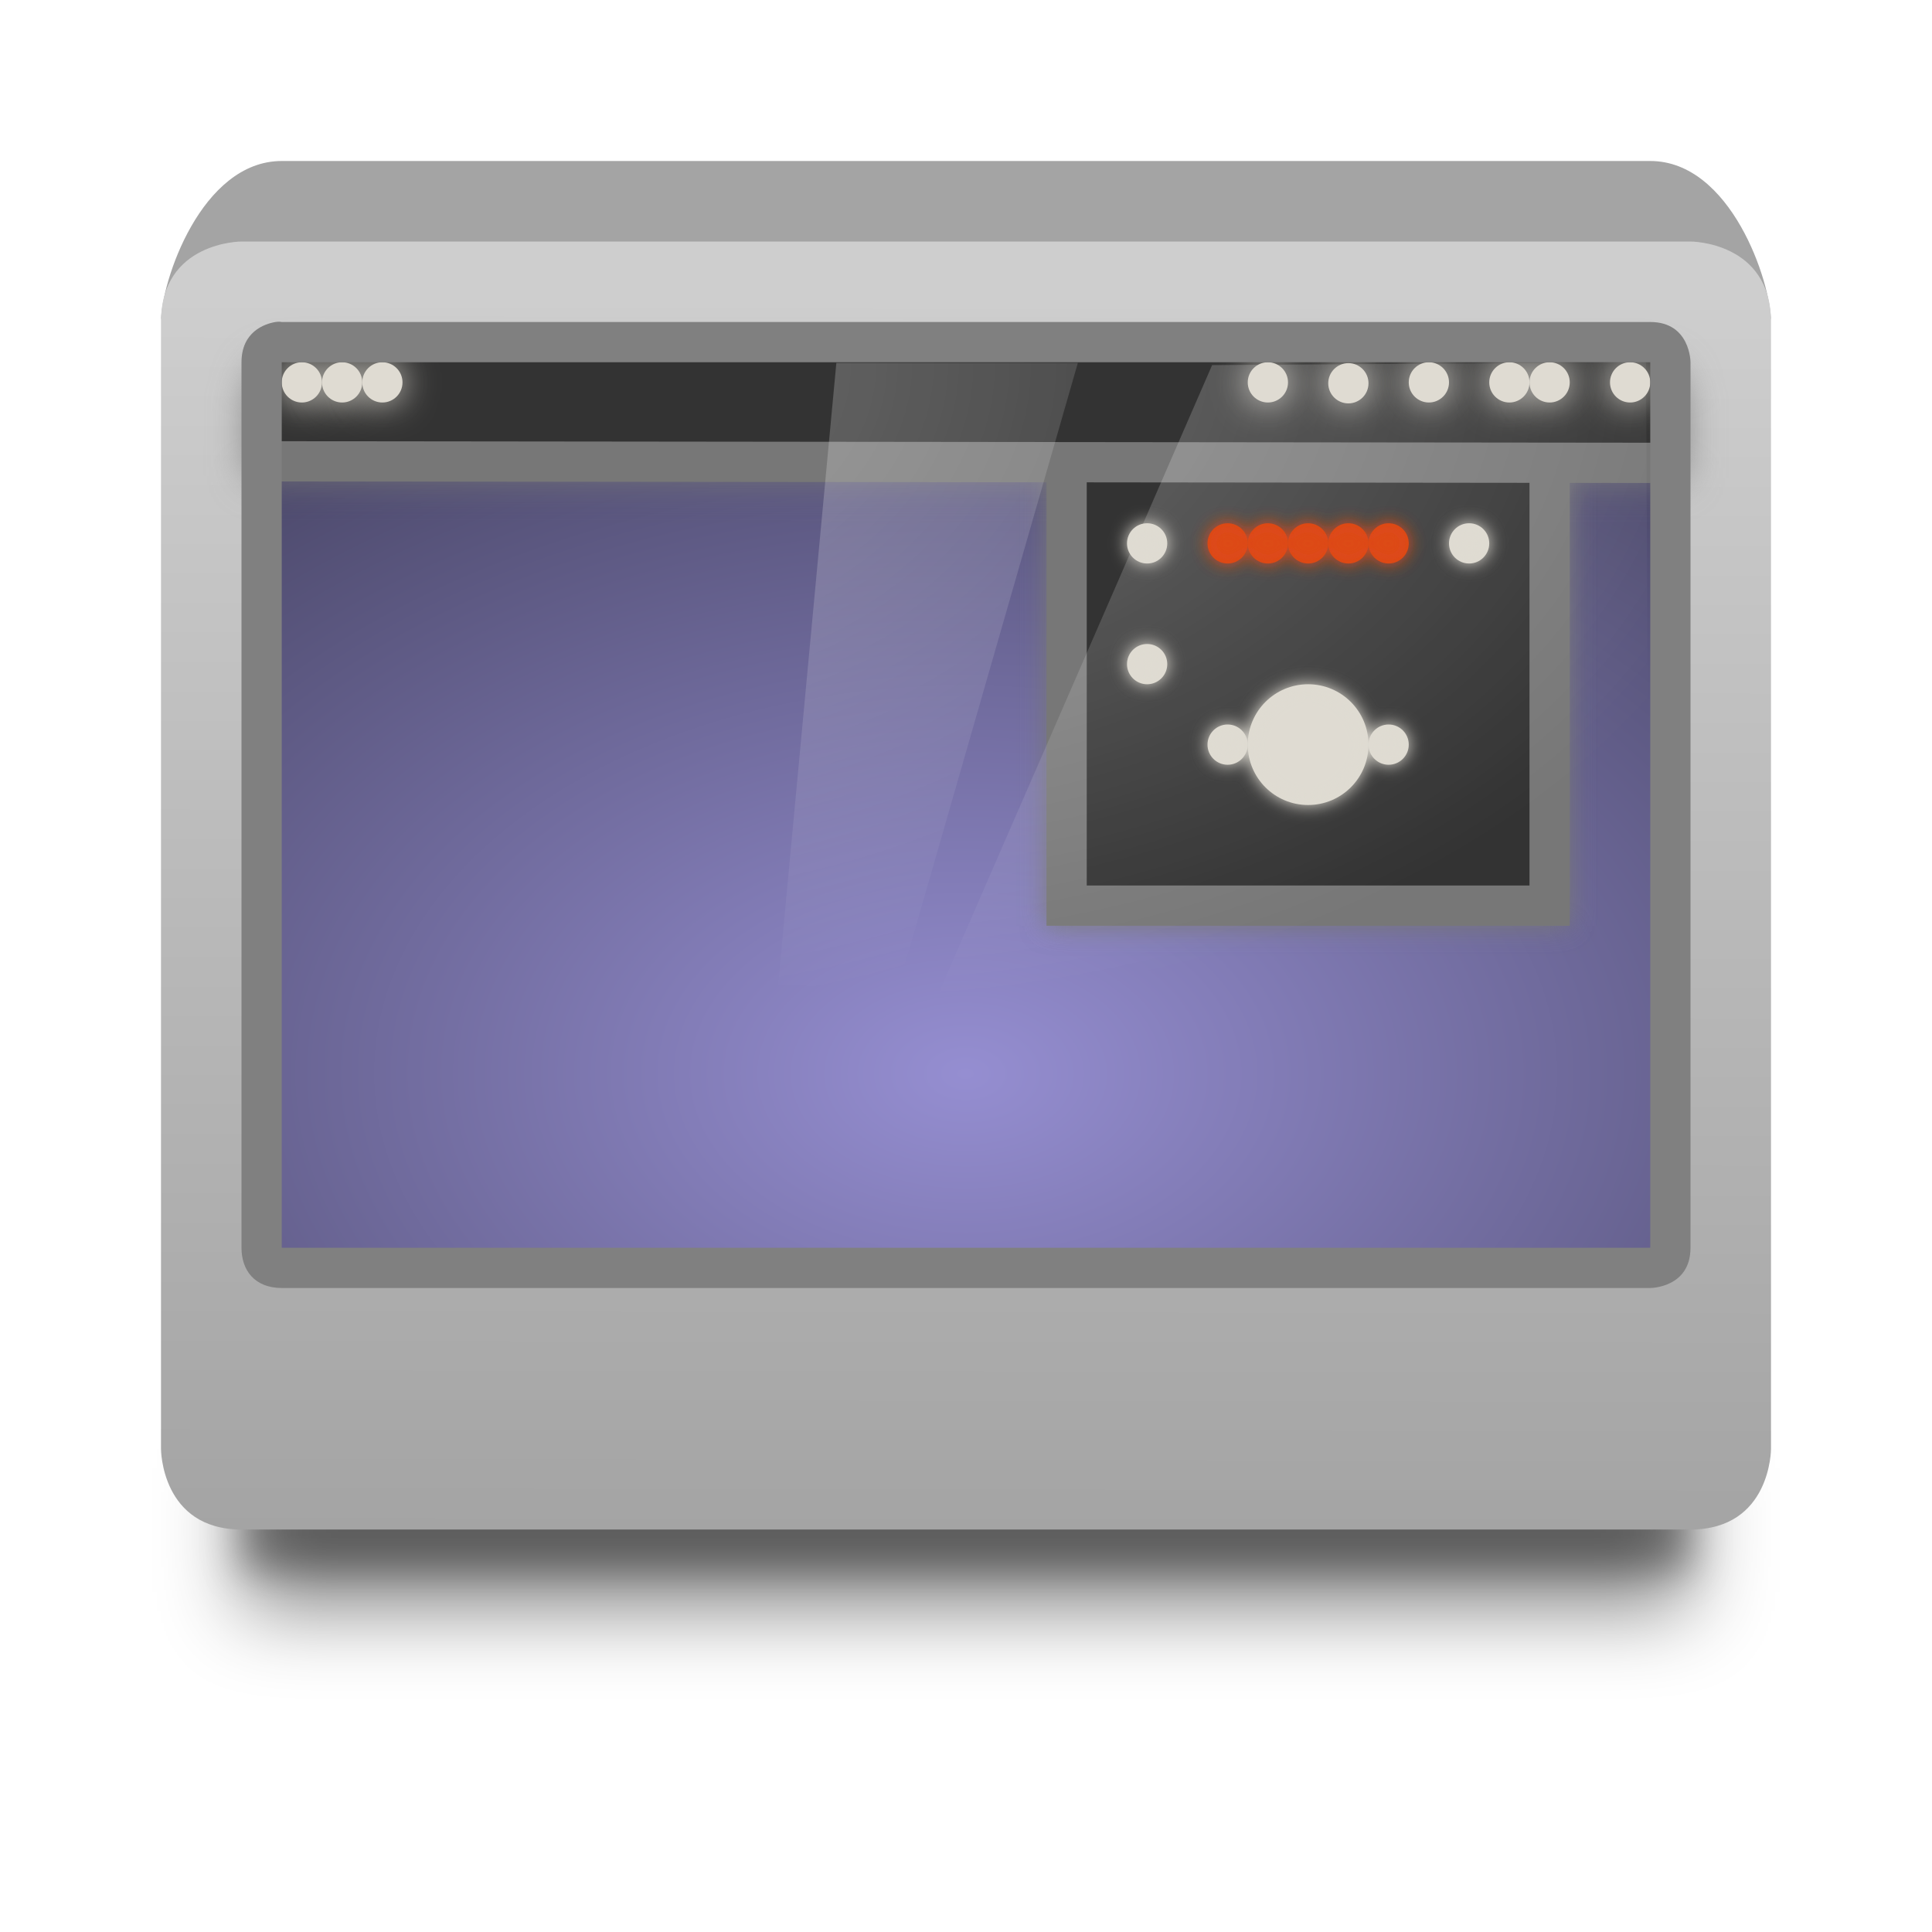
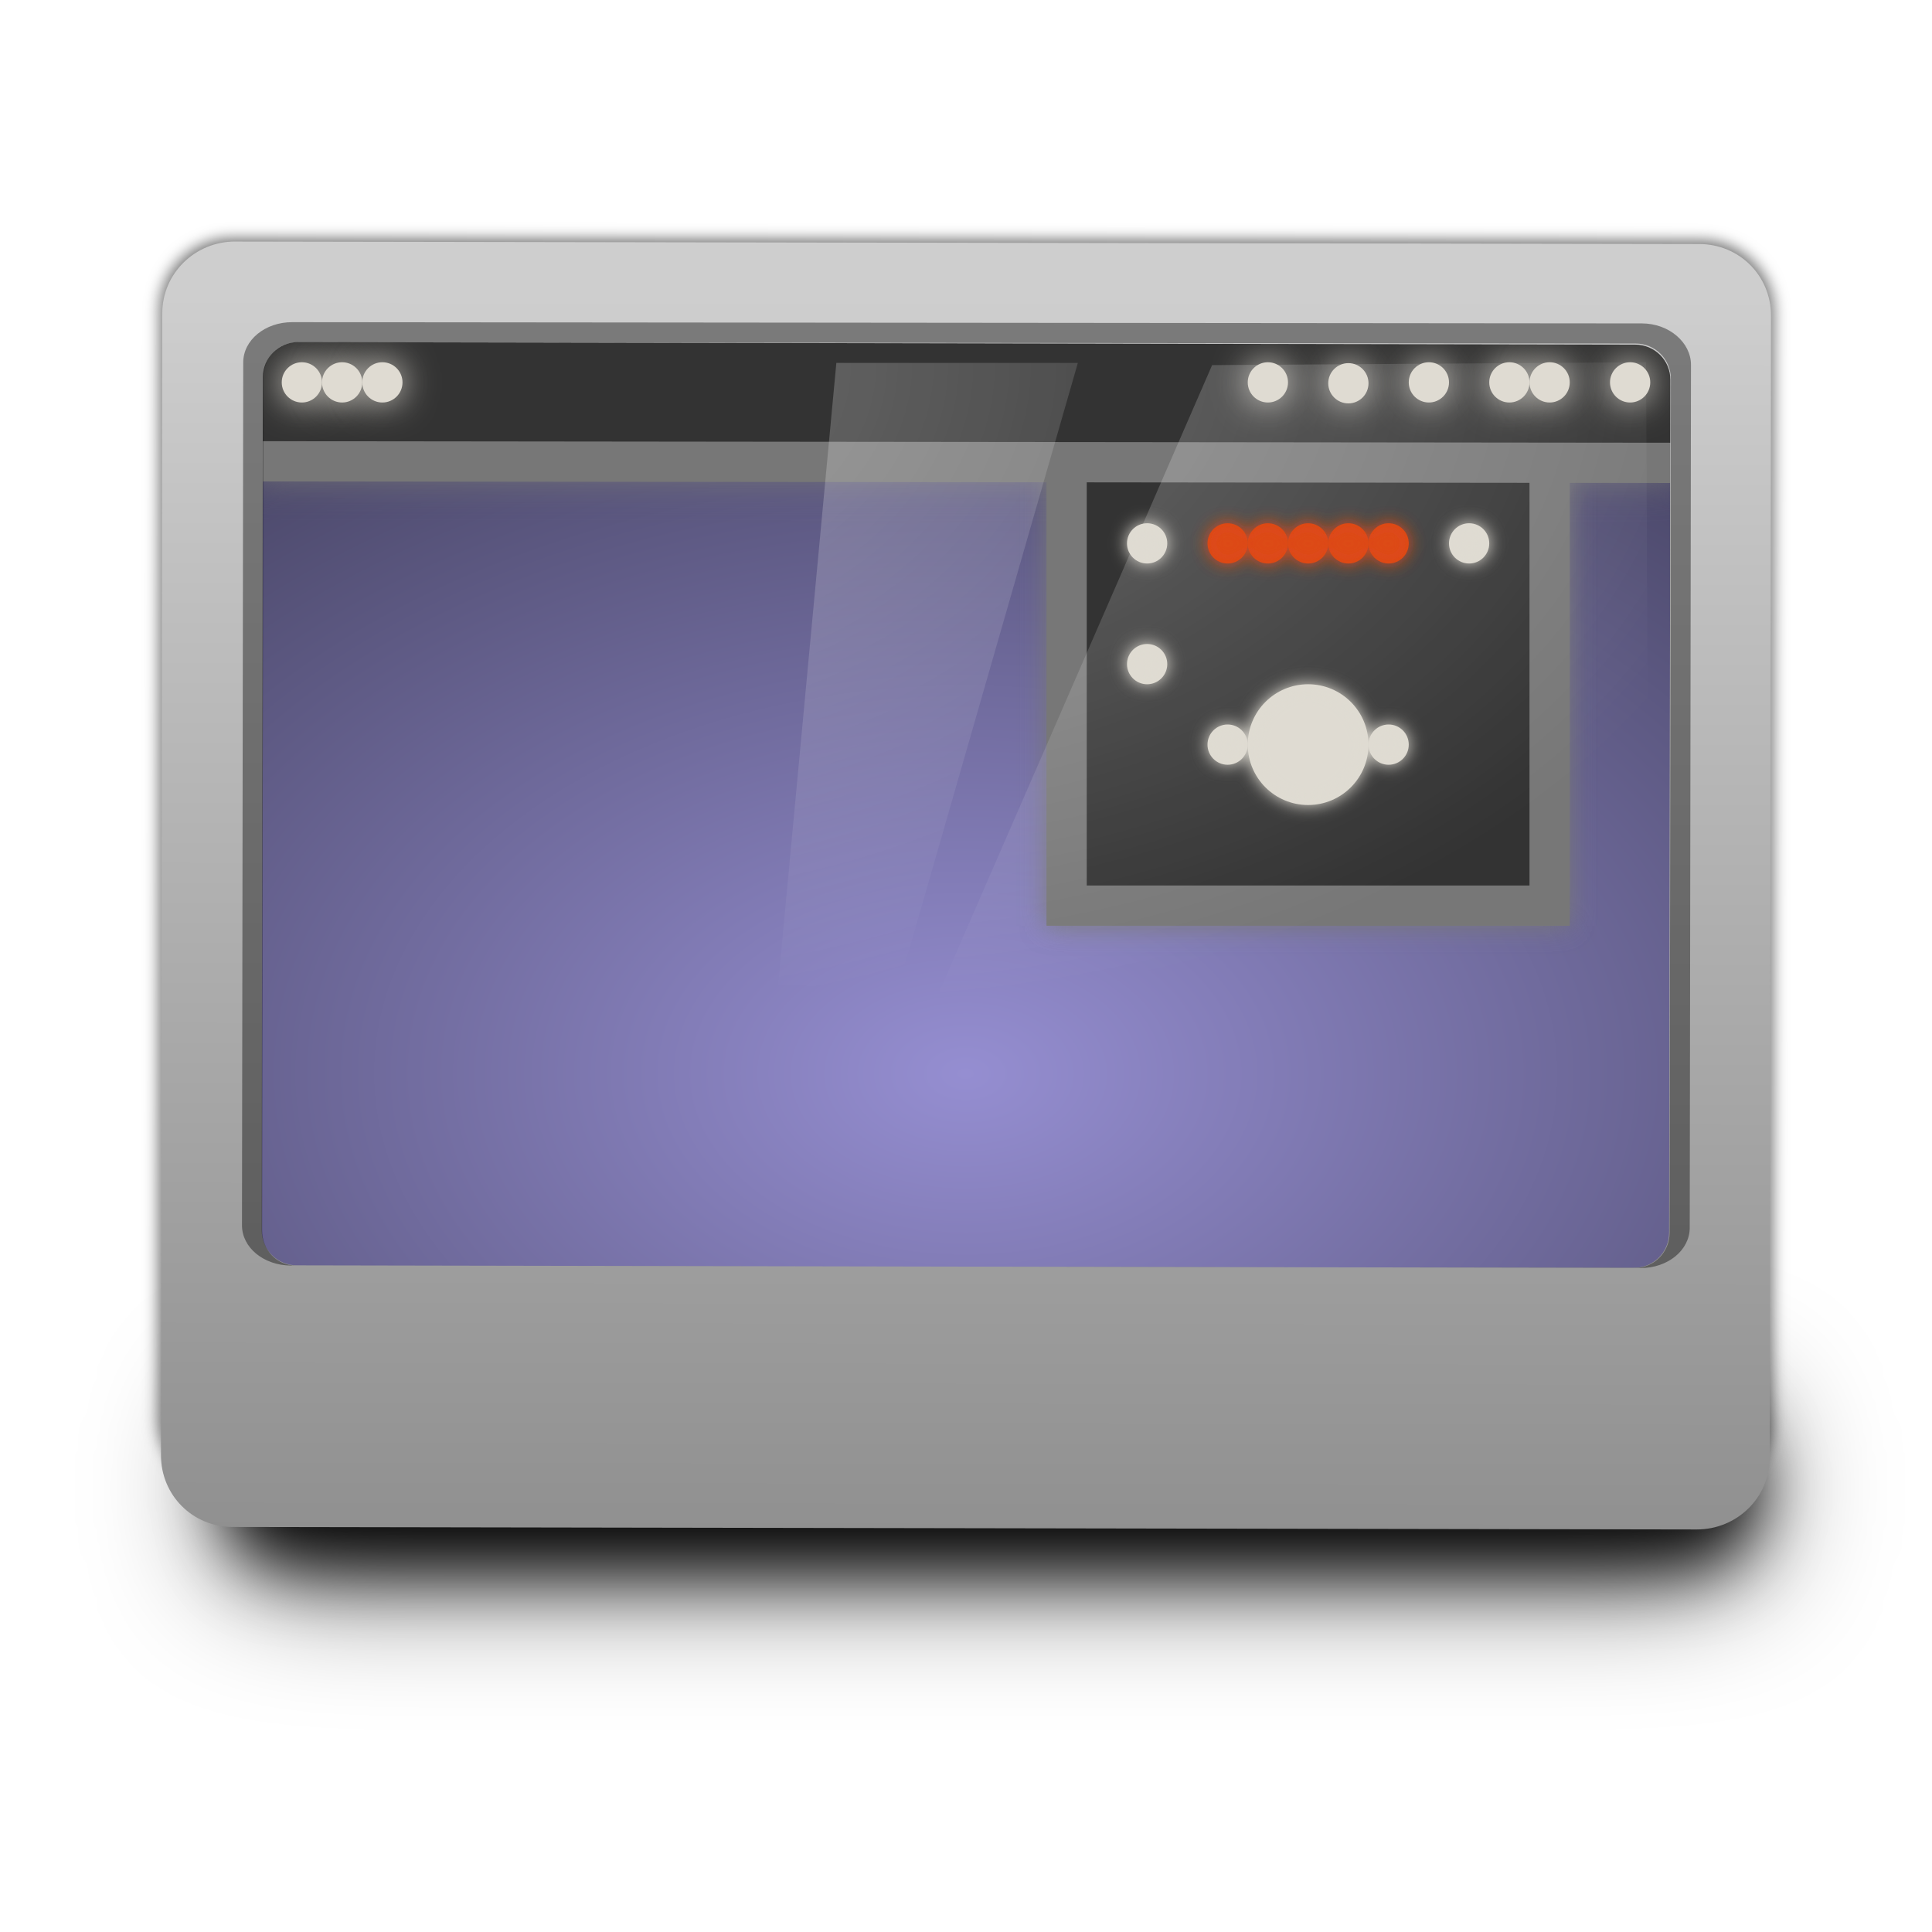
<svg xmlns="http://www.w3.org/2000/svg" xmlns:xlink="http://www.w3.org/1999/xlink" width="48" height="48" id="svg2985" version="1.1">
  <defs id="defs2987">
    <linearGradient id="linearGradient4195">
      <stop id="stop4197" offset="0" style="stop-color:#df5e28;stop-opacity:0.941;" />
      <stop id="stop4199" offset="1" style="stop-color:#1a1716;stop-opacity:0.941" />
    </linearGradient>
+     <filter color-interpolation-filters="sRGB" id="filter11507">
+       <feGaussianBlur stdDeviation="1.056" id="feGaussianBlur11509" />
+     </filter>
    <linearGradient id="linearGradient10954">
      <stop style="stop-color:#909090;stop-opacity:1;" offset="0" id="stop10956" />
      <stop style="stop-color:#cecece;stop-opacity:1" offset="1" id="stop10958" />
    </linearGradient>
    <linearGradient id="linearGradient10938">
      <stop style="stop-color:#dadada;stop-opacity:1" offset="0" id="stop10940" />
      <stop style="stop-color:#f6f6f5;stop-opacity:1" offset="1" id="stop10942" />
    </linearGradient>
    <linearGradient id="linearGradient11438">
      <stop style="stop-color:#babdb6;stop-opacity:1;" offset="0" id="stop11440" />
      <stop style="stop-color:#4a4d46;stop-opacity:1" offset="1" id="stop11442" />
    </linearGradient>
    <linearGradient id="linearGradient10966">
      <stop style="stop-color:#ffffff;stop-opacity:1;" offset="0" id="stop10968" />
      <stop style="stop-color:#f0f0f0;stop-opacity:1" offset="1" id="stop10970" />
    </linearGradient>
    <linearGradient id="linearGradient11473">
      <stop style="stop-color:#958ed1;stop-opacity:1;" offset="0" id="stop11475" />
      <stop id="stop7776" offset="1" style="stop-color:#4a4768;stop-opacity:1;" />
    </linearGradient>
    <linearGradient id="linearGradient4788">
      <stop id="stop4790" offset="0" style="stop-color:#ffffff;stop-opacity:1;" />
      <stop id="stop4792" offset="1" style="stop-color:#ffffff;stop-opacity:0;" />
    </linearGradient>
    <radialGradient xlink:href="#linearGradient12771" id="radialGradient12777" cx="144.167" cy="129.174" fx="144.167" fy="129.174" r="97.906" gradientTransform="matrix(1.16579,-0.05054328,0.0329754,0.746793,-28.16094,39.99441)" gradientUnits="userSpaceOnUse" />
    <linearGradient id="linearGradient12771">
      <stop style="stop-color:#ffffff;stop-opacity:1;" offset="0" id="stop12773" />
      <stop style="stop-color:#ffffff;stop-opacity:0;" offset="1" id="stop12775" />
    </linearGradient>
    <radialGradient xlink:href="#linearGradient12771" id="radialGradient3521" cx="144.167" cy="129.174" fx="144.167" fy="129.174" r="97.906" gradientTransform="matrix(1.16579,-0.05054328,0.0329754,0.746793,-28.16094,39.99441)" gradientUnits="userSpaceOnUse" />
    <radialGradient xlink:href="#linearGradient12771" id="radialGradient3529" cx="144.167" cy="129.174" fx="144.167" fy="129.174" r="97.906" gradientTransform="matrix(1.16579,-0.05054328,0.0329754,0.746793,-28.16094,39.99441)" gradientUnits="userSpaceOnUse" />
    <radialGradient xlink:href="#linearGradient12771" id="radialGradient3537" cx="144.167" cy="129.174" fx="144.167" fy="129.174" r="97.906" gradientTransform="matrix(1.16579,-0.05054328,0.0329754,0.746793,-28.16094,39.99441)" gradientUnits="userSpaceOnUse" />
    <radialGradient xlink:href="#linearGradient12771" id="radialGradient3545" cx="144.167" cy="129.174" fx="144.167" fy="129.174" r="97.906" gradientTransform="matrix(1.16579,-0.05054328,0.0329754,0.746793,-28.16094,39.99441)" gradientUnits="userSpaceOnUse" />
    <radialGradient xlink:href="#linearGradient12771" id="radialGradient3553" cx="144.167" cy="129.174" fx="144.167" fy="129.174" r="97.906" gradientTransform="matrix(1.16579,-0.05054328,0.0329754,0.746793,-28.16094,39.99441)" gradientUnits="userSpaceOnUse" />
    <radialGradient xlink:href="#linearGradient12771" id="radialGradient3561" cx="144.167" cy="129.174" fx="144.167" fy="129.174" r="97.906" gradientTransform="matrix(1.16579,-0.05054328,0.0329754,0.746793,-28.16094,39.99441)" gradientUnits="userSpaceOnUse" />
    <radialGradient xlink:href="#linearGradient12771" id="radialGradient3569" cx="144.167" cy="129.174" fx="144.167" fy="129.174" r="97.906" gradientTransform="matrix(1.16579,-0.05054328,0.0329754,0.746793,-28.16094,39.99441)" gradientUnits="userSpaceOnUse" />
    <radialGradient xlink:href="#linearGradient12771" id="radialGradient3577" cx="144.167" cy="129.174" fx="144.167" fy="129.174" r="97.906" gradientTransform="matrix(1.16579,-0.05054328,0.0329754,0.746793,-28.16094,39.99441)" gradientUnits="userSpaceOnUse" />
    <radialGradient xlink:href="#linearGradient12771" id="radialGradient3585" cx="144.167" cy="129.174" fx="144.167" fy="129.174" r="97.906" gradientTransform="matrix(1.16579,-0.05054328,0.0329754,0.746793,-28.16094,39.99441)" gradientUnits="userSpaceOnUse" />
    <radialGradient xlink:href="#linearGradient12771" id="radialGradient3593" cx="144.167" cy="129.174" fx="144.167" fy="129.174" r="97.906" gradientTransform="matrix(1.16579,-0.05054328,0.0329754,0.746793,-28.16094,39.99441)" gradientUnits="userSpaceOnUse" />
    <radialGradient xlink:href="#linearGradient12771" id="radialGradient3601" cx="144.167" cy="129.174" fx="144.167" fy="129.174" r="97.906" gradientTransform="matrix(1.16579,-0.05054328,0.0329754,0.746793,-28.16094,39.99441)" gradientUnits="userSpaceOnUse" />
    <radialGradient r="97.906" fy="129.174" fx="144.167" cy="129.174" cx="144.167" gradientTransform="matrix(1.16579,-0.05054328,0.0329754,0.746793,-28.16094,39.99441)" gradientUnits="userSpaceOnUse" id="radialGradient3665" xlink:href="#linearGradient12771" />
    <radialGradient xlink:href="#linearGradient10966" id="radialGradient3348" gradientUnits="userSpaceOnUse" gradientTransform="matrix(0.1709132,2.3948575e-4,-1.885288e-4,0.1345469,-0.8241495,18.42583)" cx="149.565" cy="258.761" fx="149.565" fy="258.761" r="116.231" />
    <linearGradient xlink:href="#linearGradient10938" id="linearGradient3355" gradientUnits="userSpaceOnUse" gradientTransform="matrix(0.1760192,0,0,0.1798063,-1.587065,12.33736)" x1="134.833" y1="68.529" x2="171.903" y2="206.876" />
    <linearGradient xlink:href="#linearGradient11438" id="linearGradient3357" gradientUnits="userSpaceOnUse" x1="184.951" y1="149.21" x2="185.071" y2="236.397" gradientTransform="matrix(0.1798054,0,0,0.1798054,-0.6386018,10.85333)" />
    <radialGradient xlink:href="#linearGradient12771" id="radialGradient3387" gradientUnits="userSpaceOnUse" gradientTransform="matrix(1.16579,-0.05054328,0.0329754,0.746793,-28.16094,39.99441)" cx="144.167" cy="129.174" fx="144.167" fy="129.174" r="97.906" />
    <radialGradient xlink:href="#linearGradient4788" id="radialGradient3404" gradientUnits="userSpaceOnUse" gradientTransform="matrix(-1.824376,0.00876531,-0.00620867,-1.307801,609.5291,98.0673)" cx="326.021" cy="58" fx="326.021" fy="58" r="12.5" />
    <radialGradient xlink:href="#linearGradient4788" id="radialGradient3407" gradientUnits="userSpaceOnUse" gradientTransform="matrix(-1.888202,0.00857771,-0.00642588,-1.279811,636.8603,96.52335)" cx="326.021" cy="58" fx="326.021" fy="58" r="12.5" />
    <radialGradient xlink:href="#linearGradient11473" id="radialGradient4014" gradientUnits="userSpaceOnUse" gradientTransform="matrix(0.2708409,0,0,0.1777665,-16.45829,8.840227)" cx="149.565" cy="190.137" fx="149.565" fy="190.137" r="108.515" />
    <linearGradient xlink:href="#linearGradient10954" id="linearGradient4020" gradientUnits="userSpaceOnUse" gradientTransform="matrix(0.1696838,2.3939518e-4,-2.3776336e-4,0.1708486,-1.344677,13.52782)" x1="141.315" y1="237.286" x2="141.315" y2="57.029" />
    <radialGradient xlink:href="#linearGradient4195-5" id="radialGradient3889" gradientUnits="userSpaceOnUse" gradientTransform="matrix(0.2031251,-0.08812329,0.1236326,0.3357866,-42.38554,-18.85971)" cx="189.702" cy="230.104" fx="189.702" fy="230.104" r="108.515" />
    <linearGradient id="linearGradient4195-5">
      <stop id="stop4197-5" offset="0" style="stop-color:#ff5200;stop-opacity:1;" />
      <stop id="stop4199-9" offset="1" style="stop-color:#1a1716;stop-opacity:0.941" />
    </linearGradient>
    <filter color-interpolation-filters="sRGB" id="filter3839" x="-0.032" width="1.065" y="-0.403" height="1.806">
      <feGaussianBlur stdDeviation="0.481" id="feGaussianBlur3841" />
    </filter>
    <filter id="filter3890" x="-1.051" width="3.101" y="-1.051" height="3.101">
      <feGaussianBlur stdDeviation="2.189" id="feGaussianBlur3892" />
    </filter>
    <filter id="filter3894" x="-1.051" width="3.101" y="-1.051" height="3.101">
      <feGaussianBlur stdDeviation="2.189" id="feGaussianBlur3896" />
    </filter>
    <filter id="filter3898" x="-1.051" width="3.101" y="-1.051" height="3.101">
      <feGaussianBlur stdDeviation="2.189" id="feGaussianBlur3900" />
    </filter>
    <filter id="filter3902" x="-1.051" width="3.101" y="-1.051" height="3.101">
      <feGaussianBlur stdDeviation="2.189" id="feGaussianBlur3904" />
    </filter>
    <filter id="filter3906" x="-1.051" width="3.101" y="-1.051" height="3.101">
      <feGaussianBlur stdDeviation="2.189" id="feGaussianBlur3908" />
    </filter>
    <filter id="filter3910" x="-1.051" width="3.101" y="-1.051" height="3.101">
      <feGaussianBlur stdDeviation="2.189" id="feGaussianBlur3912" />
    </filter>
    <filter id="filter3914" x="-1.051" width="3.101" y="-1.051" height="3.101">
      <feGaussianBlur stdDeviation="2.189" id="feGaussianBlur3916" />
    </filter>
    <filter id="filter3918" x="-1.051" width="3.101" y="-1.051" height="3.101">
      <feGaussianBlur stdDeviation="2.189" id="feGaussianBlur3920" />
    </filter>
    <filter id="filter3922" x="-1.051" width="3.101" y="-1.051" height="3.101">
      <feGaussianBlur stdDeviation="2.189" id="feGaussianBlur3924" />
    </filter>
    <filter id="filter3954">
      <feGaussianBlur stdDeviation="0.312" id="feGaussianBlur3956" />
    </filter>
    <filter id="filter4051">
      <feGaussianBlur stdDeviation="0.2" id="feGaussianBlur4053" />
    </filter>
-     <filter color-interpolation-filters="sRGB" id="filter6306" x="-0.067" width="1.133" y="-0.6" height="2.2">
-       <feGaussianBlur stdDeviation="1" id="feGaussianBlur6308" />
+     <filter color-interpolation-filters="sRGB" id="filter11490-5-0-8" x="-0.107" width="1.214" y="-1.352" height="3.703">
+       <feGaussianBlur stdDeviation="1.83" id="feGaussianBlur11492-5-8-3" />
    </filter>
-     <filter color-interpolation-filters="sRGB" id="filter6294" x="-0.032" width="1.063" y="-0.57" height="2.14">
-       <feGaussianBlur stdDeviation="0.475" id="feGaussianBlur6296" />
+     <filter color-interpolation-filters="sRGB" id="filter11472-2-8-3" x="-0.052" width="1.104" y="-0.655" height="2.311">
+       <feGaussianBlur stdDeviation="0.887" id="feGaussianBlur11474-3-4-0" />
    </filter>
-     <linearGradient xlink:href="#linearGradient10954-4" id="linearGradient4020-4" gradientUnits="userSpaceOnUse" gradientTransform="matrix(0.1696838,2.3939518e-4,-2.3776336e-4,0.1708486,-1.344677,13.52781)" x1="141.315" y1="237.286" x2="141.315" y2="57.029" />
-     <linearGradient id="linearGradient10954-4">
-       <stop style="stop-color:#a4a4a4;stop-opacity:1;" offset="0" id="stop10956-8" />
-       <stop style="stop-color:#cecece;stop-opacity:1" offset="1" id="stop10958-8" />
-     </linearGradient>
  </defs>
  <g id="layer1" transform="translate(0,-16)">
-     <rect ry="0" y="52" x="6" height="4" width="36" id="rect6310" style="opacity:0.45;fill:#000000;fill-opacity:1;fill-rule:nonzero;stroke:none;filter:url(#filter6306)" />
-     <rect ry="1" rx="0" y="53" x="6" height="2" width="36" id="rect6312" style="opacity:0.35;fill:#000000;fill-opacity:1;fill-rule:nonzero;stroke:none;filter:url(#filter6294)" />
-     <path style="fill:#a4a4a4;fill-opacity:1;stroke:none;display:inline;enable-background:new" d="m 41,20 c 2,0 3,3 3,4 0,-0.554 -1,-1 -1,-1 l -38,0 c 0,0 -1,0.446 -1,1 0,-1 1,-4 3,-4 z" id="path6314" />
-     <path id="path6316" d="m 6,22 c 0,0 -2,0 -2,2 l 0,28 c 0,0 0,2 2,2 l 36,0 c 2,0 2,-2 2,-2 l 0,-28 c 0,-2 -2,-2 -2,-2 z" style="color:#000000;fill:url(#linearGradient4020-4);fill-opacity:1;fill-rule:nonzero;stroke:none;stroke-width:2;marker:none;visibility:visible;display:inline;overflow:visible;enable-background:accumulate" />
+     <g id="g3990">
+       <rect transform="matrix(0.9216359,0,0,1,2.480738,-0.248838)" ry="1.625" rx="1.763" y="51.606" x="3.438" height="3.25" width="41.125" id="rect11476" style="color:#000000;fill:#000000;fill-opacity:1;fill-rule:nonzero;stroke:none;stroke-width:1;marker:none;visibility:visible;display:inline;overflow:visible;filter:url(#filter11490-5-0-8);enable-background:accumulate" />
+       <rect transform="matrix(0.9254159,0,0,1.065246,1.464686,-3.855101)" style="color:#000000;fill:#000000;fill-opacity:1;fill-rule:nonzero;stroke:none;stroke-width:1;marker:none;visibility:visible;display:inline;overflow:visible;filter:url(#filter11472-2-8-3);enable-background:accumulate" id="rect11446" width="41.125" height="3.25" x="4.437" y="51.731" rx="1.756" ry="1.525" />
+     </g>
+     <rect transform="matrix(0.1702639,2.3308569e-4,-2.3857596e-4,0.1663457,-1.431396,13.67281)" ry="10.788" rx="10.54" y="49.529" x="31.815" height="187" width="235.5" id="rect10522" style="opacity:0.556;color:#000000;fill:#000000;fill-opacity:1;fill-rule:nonzero;stroke:none;stroke-width:2;marker:none;visibility:visible;display:inline;overflow:visible;filter:url(#filter11507);enable-background:accumulate" />
    <rect transform="matrix(0.999999,0.00141561,-0.00138697,0.999999,0,0)" ry="0.877" rx="0.872" y="24.489" x="6.565" height="22.953" width="34.971" id="rect10538" style="color:#000000;fill:url(#radialGradient4014);fill-opacity:1;fill-rule:nonzero;stroke:none;stroke-width:2;marker:none;visibility:visible;display:inline;overflow:visible;enable-background:accumulate" />
    <path transform="translate(0,16)" id="path3952" d="m 26,11 13,0 0,12 -13,0 z" style="fill:#777777;stroke:none;stroke-width:1px;stroke-linecap:butt;stroke-linejoin:miter;stroke-opacity:1;fill-opacity:1;filter:url(#filter3954)" />
    <path style="fill:#777777;fill-opacity:1;stroke:none;filter:url(#filter3839)" d="m 40.914,25.052 -33.851,-0.047 c -0.477,-6.6e-4 -0.847,0.401 -0.849,0.884 l -0.004,1.073 c -0.002,0.483 -0.007,0.868 0.002,0.868 l 35.582,0.039 c 0,0 0.002,-0.416 0.002,-0.899 l 0,-1.054 c 0,-0.483 -0.404,-0.864 -0.88,-0.864 z" id="path3837" />
    <path style="fill:#777777;stroke:none;stroke-width:1px;stroke-linecap:butt;stroke-linejoin:miter;stroke-opacity:1;fill-opacity:1" d="m 26,11 13,0 0,12 -13,0 z" id="path3950" transform="translate(0,16)" />
    <path style="fill:#333333;fill-opacity:1;stroke:none" d="m 27,26 0,12 11,0 0,-12 z" id="path3948" />
    <path id="path3835" d="m 40.898,25.183 -33.851,-0.047 c -0.477,-6.6e-4 -0.847,0.401 -0.849,0.884 l -0.004,1.073 c -0.002,0.483 -0.007,0.868 0.002,0.868 L 41.777,28 c 0,0 0.002,-0.416 0.002,-0.899 l 0,-1.054 c 0,-0.483 -0.404,-0.864 -0.88,-0.864 z" style="fill:#777777;fill-opacity:1;stroke:none" />
    <path style="fill:#333333;fill-opacity:1;stroke:none" d="m 40.914,24.183 -33.851,-0.047 c -0.477,-6.6e-4 -0.847,0.401 -0.849,0.884 l -0.004,1.073 c -0.002,0.483 -0.007,0.868 0.002,0.868 L 41.792,27 c 0,0 0.002,-0.416 0.002,-0.899 l 0,-1.054 c 0,-0.483 -0.404,-0.864 -0.88,-0.864 z" id="rect3064" />
    <g id="g3926">
      <path transform="matrix(0.2,0,0,0.2,22,21.4221)" d="M 60,20.5 C 60,21.881 58.881,23 57.5,23 56.119,23 55,21.881 55,20.5 55,19.119 56.119,18 57.5,18 c 1.381,0 2.5,1.119 2.5,2.5 z" id="path3872" style="fill:#dfdbd2;fill-opacity:1;stroke:none;filter:url(#filter3890)" />
      <path transform="matrix(0.2,0,0,0.2,20,21.4)" d="M 60,20.5 C 60,21.881 58.881,23 57.5,23 56.119,23 55,21.881 55,20.5 55,19.119 56.119,18 57.5,18 c 1.381,0 2.5,1.119 2.5,2.5 z" id="path3874" style="fill:#dfdbd2;fill-opacity:1;stroke:none;filter:url(#filter3894)" />
      <path style="fill:#dfdbd2;fill-opacity:1;stroke:none;filter:url(#filter3898)" id="path3876" d="M 60,20.5 C 60,21.881 58.881,23 57.5,23 56.119,23 55,21.881 55,20.5 55,19.119 56.119,18 57.5,18 c 1.381,0 2.5,1.119 2.5,2.5 z" transform="matrix(0.2,0,0,0.2,24,21.4)" />
      <path transform="matrix(0.2,0,0,0.2,29,21.4)" d="M 60,20.5 C 60,21.881 58.881,23 57.5,23 56.119,23 55,21.881 55,20.5 55,19.119 56.119,18 57.5,18 c 1.381,0 2.5,1.119 2.5,2.5 z" id="path3878" style="fill:#dfdbd2;fill-opacity:1;stroke:none;filter:url(#filter3902)" />
      <path transform="matrix(0.2,0,0,0.2,26,21.4)" d="M 60,20.5 C 60,21.881 58.881,23 57.5,23 56.119,23 55,21.881 55,20.5 55,19.119 56.119,18 57.5,18 c 1.381,0 2.5,1.119 2.5,2.5 z" id="path3880" style="fill:#dfdbd2;fill-opacity:1;stroke:none;filter:url(#filter3906)" />
      <path style="fill:#dfdbd2;fill-opacity:1;stroke:none;filter:url(#filter3910)" id="path3882" d="M 60,20.5 C 60,21.881 58.881,23 57.5,23 56.119,23 55,21.881 55,20.5 55,19.119 56.119,18 57.5,18 c 1.381,0 2.5,1.119 2.5,2.5 z" transform="matrix(0.2,0,0,0.2,27,21.4)" />
      <path style="fill:#dfdbd2;fill-opacity:1;stroke:none;filter:url(#filter3914)" id="path3884" d="M 60,20.5 C 60,21.881 58.881,23 57.5,23 56.119,23 55,21.881 55,20.5 55,19.119 56.119,18 57.5,18 c 1.381,0 2.5,1.119 2.5,2.5 z" transform="matrix(0.2,0,0,0.2,-4,21.4)" />
      <path transform="matrix(0.2,0,0,0.2,-3,21.4)" d="M 60,20.5 C 60,21.881 58.881,23 57.5,23 56.119,23 55,21.881 55,20.5 55,19.119 56.119,18 57.5,18 c 1.381,0 2.5,1.119 2.5,2.5 z" id="path3886" style="fill:#dfdbd2;fill-opacity:1;stroke:none;filter:url(#filter3918)" />
      <path style="fill:#dfdbd2;fill-opacity:1;stroke:none;filter:url(#filter3922)" id="path3888" d="M 60,20.5 C 60,21.881 58.881,23 57.5,23 56.119,23 55,21.881 55,20.5 55,19.119 56.119,18 57.5,18 c 1.381,0 2.5,1.119 2.5,2.5 z" transform="matrix(0.2,0,0,0.2,-2,21.4)" />
    </g>
+     <path style="color:#000000;fill:url(#linearGradient4020);fill-opacity:1;fill-rule:nonzero;stroke:none;stroke-width:2;marker:none;visibility:visible;display:inline;overflow:visible;enable-background:accumulate" d="m 5.844,22 c -0.994,-0.001 -1.811,0.787 -1.812,1.781 L 4,52.156 c -0.001,0.994 0.787,1.78 1.781,1.781 l 36.375,0.062 c 0.994,0.001 1.811,-0.787 1.812,-1.781 L 44,23.844 c 0.001,-0.994 -0.787,-1.78 -1.781,-1.781 l -36.375,-0.062 z m 1.562,2.5 33.219,0.062 c 0.483,6.84e-4 0.876,0.389 0.875,0.875 l -0.031,21.188 c -6.74e-4,0.486 -0.392,0.876 -0.875,0.875 L 7.375,47.437 C 6.892,47.437 6.499,47.048 6.5,46.562 l 0.031,-21.188 c 6.74e-4,-0.486 0.392,-0.876 0.875,-0.875 z" id="rect10524" />
+     <path style="opacity:0.4;color:#000000;fill:#000000;fill-opacity:1;fill-rule:nonzero;stroke:none;stroke-width:2;marker:none;visibility:visible;display:inline;overflow:visible;enable-background:accumulate" d="m 7.262,24.004 c -0.676,-9.51e-4 -1.218,0.444 -1.219,1 l -0.031,21.438 c -7.77e-4,0.556 0.543,0.999 1.219,1 l 0.125,0 c -0.483,-6.84e-4 -0.844,-0.389 -0.844,-0.875 l 0.031,-21.188 c 6.74e-4,-0.486 0.361,-0.876 0.844,-0.875 l 33.25,0.031 c 0.483,6.84e-4 0.876,0.389 0.875,0.875 l -0.031,21.219 c -6.74e-4,0.486 -0.392,0.876 -0.875,0.875 l 0.156,0 c 0.676,9.5e-4 1.218,-0.444 1.219,-1 l 0.031,-21.438 c 7.77e-4,-0.556 -0.543,-1.03 -1.219,-1.031 l -33.531,-0.031 z" id="rect10528" />
    <path style="opacity:0.3;fill:url(#radialGradient3407);fill-opacity:1;stroke:none;display:inline;enable-background:new" d="M 30.115,25.071 40.895,25 41,45.909 21,46 z" id="path10590" />
    <path id="path10592" d="m 20.779,25.016 6,0 -4.486,15.605 -2.96,-0.161 z" style="opacity:0.3;fill:url(#radialGradient3404);fill-opacity:1;stroke:none;display:inline;enable-background:new" />
    <rect style="fill:none;fill-opacity:1;stroke:none" id="rect4189" width="16.705" height="23.776" x="6.718" y="7.253" rx="0.872" ry="0.877" transform="translate(0,16)" />
    <path transform="matrix(0.2,0,0,0.2,22,21.4221)" d="M 60,20.5 C 60,21.881 58.881,23 57.5,23 56.119,23 55,21.881 55,20.5 55,19.119 56.119,18 57.5,18 c 1.381,0 2.5,1.119 2.5,2.5 z" id="path3979" style="fill:#dfdbd2;fill-opacity:1;stroke:none" />
    <path transform="matrix(0.2,0,0,0.2,20,21.4)" d="M 60,20.5 C 60,21.881 58.881,23 57.5,23 56.119,23 55,21.881 55,20.5 55,19.119 56.119,18 57.5,18 c 1.381,0 2.5,1.119 2.5,2.5 z" id="path4005" style="fill:#dfdbd2;fill-opacity:1;stroke:none" />
    <path style="fill:#dfdbd2;fill-opacity:1;stroke:none" id="path4007" d="M 60,20.5 C 60,21.881 58.881,23 57.5,23 56.119,23 55,21.881 55,20.5 55,19.119 56.119,18 57.5,18 c 1.381,0 2.5,1.119 2.5,2.5 z" transform="matrix(0.2,0,0,0.2,24,21.4)" />
    <path transform="matrix(0.2,0,0,0.2,29,21.4)" d="M 60,20.5 C 60,21.881 58.881,23 57.5,23 56.119,23 55,21.881 55,20.5 55,19.119 56.119,18 57.5,18 c 1.381,0 2.5,1.119 2.5,2.5 z" id="path3858" style="fill:#dfdbd2;fill-opacity:1;stroke:none" />
    <path transform="matrix(0.2,0,0,0.2,26,21.4)" d="M 60,20.5 C 60,21.881 58.881,23 57.5,23 56.119,23 55,21.881 55,20.5 55,19.119 56.119,18 57.5,18 c 1.381,0 2.5,1.119 2.5,2.5 z" id="path3862" style="fill:#dfdbd2;fill-opacity:1;stroke:none" />
    <path style="fill:#dfdbd2;fill-opacity:1;stroke:none" id="path3864" d="M 60,20.5 C 60,21.881 58.881,23 57.5,23 56.119,23 55,21.881 55,20.5 55,19.119 56.119,18 57.5,18 c 1.381,0 2.5,1.119 2.5,2.5 z" transform="matrix(0.2,0,0,0.2,27,21.4)" />
    <path style="fill:#dfdbd2;fill-opacity:1;stroke:none" id="path3866" d="M 60,20.5 C 60,21.881 58.881,23 57.5,23 56.119,23 55,21.881 55,20.5 55,19.119 56.119,18 57.5,18 c 1.381,0 2.5,1.119 2.5,2.5 z" transform="matrix(0.2,0,0,0.2,-4,21.4)" />
    <path transform="matrix(0.2,0,0,0.2,-3,21.4)" d="M 60,20.5 C 60,21.881 58.881,23 57.5,23 56.119,23 55,21.881 55,20.5 55,19.119 56.119,18 57.5,18 c 1.381,0 2.5,1.119 2.5,2.5 z" id="path3868" style="fill:#dfdbd2;fill-opacity:1;stroke:none" />
    <path style="fill:#dfdbd2;fill-opacity:1;stroke:none" id="path3870" d="M 60,20.5 C 60,21.881 58.881,23 57.5,23 56.119,23 55,21.881 55,20.5 55,19.119 56.119,18 57.5,18 c 1.381,0 2.5,1.119 2.5,2.5 z" transform="matrix(0.2,0,0,0.2,-2,21.4)" />
    <g id="g4014">
      <path transform="matrix(0.2,0,0,0.2,17,25.4)" d="M 60,20.5 C 60,21.881 58.881,23 57.5,23 56.119,23 55,21.881 55,20.5 55,19.119 56.119,18 57.5,18 c 1.381,0 2.5,1.119 2.5,2.5 z" id="path3958" style="fill:#dfdbd2;fill-opacity:1;stroke:none" />
      <path style="fill:#dfdbd2;fill-opacity:1;stroke:none" id="path3970" d="M 60,20.5 C 60,21.881 58.881,23 57.5,23 56.119,23 55,21.881 55,20.5 55,19.119 56.119,18 57.5,18 c 1.381,0 2.5,1.119 2.5,2.5 z" transform="matrix(0.2,0,0,0.2,25,25.4)" />
      <path transform="matrix(0.2,0,0,0.2,17,28.4)" d="M 60,20.5 C 60,21.881 58.881,23 57.5,23 56.119,23 55,21.881 55,20.5 55,19.119 56.119,18 57.5,18 c 1.381,0 2.5,1.119 2.5,2.5 z" id="path3972" style="fill:#dfdbd2;fill-opacity:1;stroke:none" />
      <path style="fill:#dfdbd2;fill-opacity:1;stroke:none" id="path3974" d="M 60,20.5 C 60,21.881 58.881,23 57.5,23 56.119,23 55,21.881 55,20.5 55,19.119 56.119,18 57.5,18 c 1.381,0 2.5,1.119 2.5,2.5 z" transform="matrix(0.6,0,0,0.6,-2,22.2)" />
      <path transform="matrix(0.2,0,0,0.2,19,25.4)" d="M 60,20.5 C 60,21.881 58.881,23 57.5,23 56.119,23 55,21.881 55,20.5 55,19.119 56.119,18 57.5,18 c 1.381,0 2.5,1.119 2.5,2.5 z" id="path4000" style="fill:#dd4814;fill-opacity:1;stroke:none" />
      <path style="fill:#dd4814;fill-opacity:1;stroke:none" id="path4002" d="M 60,20.5 C 60,21.881 58.881,23 57.5,23 56.119,23 55,21.881 55,20.5 55,19.119 56.119,18 57.5,18 c 1.381,0 2.5,1.119 2.5,2.5 z" transform="matrix(0.2,0,0,0.2,20,25.4)" />
      <path transform="matrix(0.2,0,0,0.2,21,25.4)" d="M 60,20.5 C 60,21.881 58.881,23 57.5,23 56.119,23 55,21.881 55,20.5 55,19.119 56.119,18 57.5,18 c 1.381,0 2.5,1.119 2.5,2.5 z" id="path4004" style="fill:#dd4814;fill-opacity:1;stroke:none" />
      <path style="fill:#dd4814;fill-opacity:1;stroke:none" id="path4006" d="M 60,20.5 C 60,21.881 58.881,23 57.5,23 56.119,23 55,21.881 55,20.5 55,19.119 56.119,18 57.5,18 c 1.381,0 2.5,1.119 2.5,2.5 z" transform="matrix(0.2,0,0,0.2,22,25.4)" />
      <path transform="matrix(0.2,0,0,0.2,23,25.4)" d="M 60,20.5 C 60,21.881 58.881,23 57.5,23 56.119,23 55,21.881 55,20.5 55,19.119 56.119,18 57.5,18 c 1.381,0 2.5,1.119 2.5,2.5 z" id="path4008" style="fill:#dd4814;fill-opacity:1;stroke:none" />
      <path transform="matrix(0.2,0,0,0.2,19,30.4)" d="M 60,20.5 C 60,21.881 58.881,23 57.5,23 56.119,23 55,21.881 55,20.5 55,19.119 56.119,18 57.5,18 c 1.381,0 2.5,1.119 2.5,2.5 z" id="path4010" style="fill:#dfdbd2;fill-opacity:1;stroke:none" />
      <path style="fill:#dfdbd2;fill-opacity:1;stroke:none" id="path4012" d="M 60,20.5 C 60,21.881 58.881,23 57.5,23 56.119,23 55,21.881 55,20.5 55,19.119 56.119,18 57.5,18 c 1.381,0 2.5,1.119 2.5,2.5 z" transform="matrix(0.2,0,0,0.2,23,30.4)" />
    </g>
    <g id="g4027" style="filter:url(#filter4051)">
      <path style="fill:#dfdbd2;fill-opacity:1;stroke:none" id="path4029" d="M 60,20.5 C 60,21.881 58.881,23 57.5,23 56.119,23 55,21.881 55,20.5 55,19.119 56.119,18 57.5,18 c 1.381,0 2.5,1.119 2.5,2.5 z" transform="matrix(0.2,0,0,0.2,17,25.4)" />
      <path transform="matrix(0.2,0,0,0.2,25,25.4)" d="M 60,20.5 C 60,21.881 58.881,23 57.5,23 56.119,23 55,21.881 55,20.5 55,19.119 56.119,18 57.5,18 c 1.381,0 2.5,1.119 2.5,2.5 z" id="path4031" style="fill:#dfdbd2;fill-opacity:1;stroke:none" />
      <path style="fill:#dfdbd2;fill-opacity:1;stroke:none" id="path4033" d="M 60,20.5 C 60,21.881 58.881,23 57.5,23 56.119,23 55,21.881 55,20.5 55,19.119 56.119,18 57.5,18 c 1.381,0 2.5,1.119 2.5,2.5 z" transform="matrix(0.2,0,0,0.2,17,28.4)" />
      <path transform="matrix(0.6,0,0,0.6,-2,22.2)" d="M 60,20.5 C 60,21.881 58.881,23 57.5,23 56.119,23 55,21.881 55,20.5 55,19.119 56.119,18 57.5,18 c 1.381,0 2.5,1.119 2.5,2.5 z" id="path4035" style="fill:#dfdbd2;fill-opacity:1;stroke:none" />
      <path style="fill:#dd4814;fill-opacity:1;stroke:none" id="path4037" d="M 60,20.5 C 60,21.881 58.881,23 57.5,23 56.119,23 55,21.881 55,20.5 55,19.119 56.119,18 57.5,18 c 1.381,0 2.5,1.119 2.5,2.5 z" transform="matrix(0.2,0,0,0.2,19,25.4)" />
      <path transform="matrix(0.2,0,0,0.2,20,25.4)" d="M 60,20.5 C 60,21.881 58.881,23 57.5,23 56.119,23 55,21.881 55,20.5 55,19.119 56.119,18 57.5,18 c 1.381,0 2.5,1.119 2.5,2.5 z" id="path4039" style="fill:#dd4814;fill-opacity:1;stroke:none" />
      <path style="fill:#dd4814;fill-opacity:1;stroke:none" id="path4041" d="M 60,20.5 C 60,21.881 58.881,23 57.5,23 56.119,23 55,21.881 55,20.5 55,19.119 56.119,18 57.5,18 c 1.381,0 2.5,1.119 2.5,2.5 z" transform="matrix(0.2,0,0,0.2,21,25.4)" />
      <path transform="matrix(0.2,0,0,0.2,22,25.4)" d="M 60,20.5 C 60,21.881 58.881,23 57.5,23 56.119,23 55,21.881 55,20.5 55,19.119 56.119,18 57.5,18 c 1.381,0 2.5,1.119 2.5,2.5 z" id="path4043" style="fill:#dd4814;fill-opacity:1;stroke:none" />
      <path style="fill:#dd4814;fill-opacity:1;stroke:none" id="path4045" d="M 60,20.5 C 60,21.881 58.881,23 57.5,23 56.119,23 55,21.881 55,20.5 55,19.119 56.119,18 57.5,18 c 1.381,0 2.5,1.119 2.5,2.5 z" transform="matrix(0.2,0,0,0.2,23,25.4)" />
      <path style="fill:#dfdbd2;fill-opacity:1;stroke:none" id="path4047" d="M 60,20.5 C 60,21.881 58.881,23 57.5,23 56.119,23 55,21.881 55,20.5 55,19.119 56.119,18 57.5,18 c 1.381,0 2.5,1.119 2.5,2.5 z" transform="matrix(0.2,0,0,0.2,19,30.4)" />
      <path transform="matrix(0.2,0,0,0.2,23,30.4)" d="M 60,20.5 C 60,21.881 58.881,23 57.5,23 56.119,23 55,21.881 55,20.5 55,19.119 56.119,18 57.5,18 c 1.381,0 2.5,1.119 2.5,2.5 z" id="path4049" style="fill:#dfdbd2;fill-opacity:1;stroke:none" />
    </g>
-     <path id="path6318" d="M 6.844,24 C 6.562,24.047 6,24.25 6,25 l 0,22 c -7.77e-4,0.556 0.324,0.999 1,1 l 34,0 c 0,0 1,0 1,-1 l 0,-22 c 0,0 0,-1 -1,-1 l -34,0 c 0,0 -0.062,-0.016 -0.156,0 z m 0.156,1 34,0 0,22 -34,0 0,-22 z" style="color:#000000;fill:#808080;fill-opacity:1;fill-rule:nonzero;stroke:none;stroke-width:2;marker:none;visibility:visible;display:inline;overflow:visible;enable-background:accumulate" />
  </g>
</svg>
